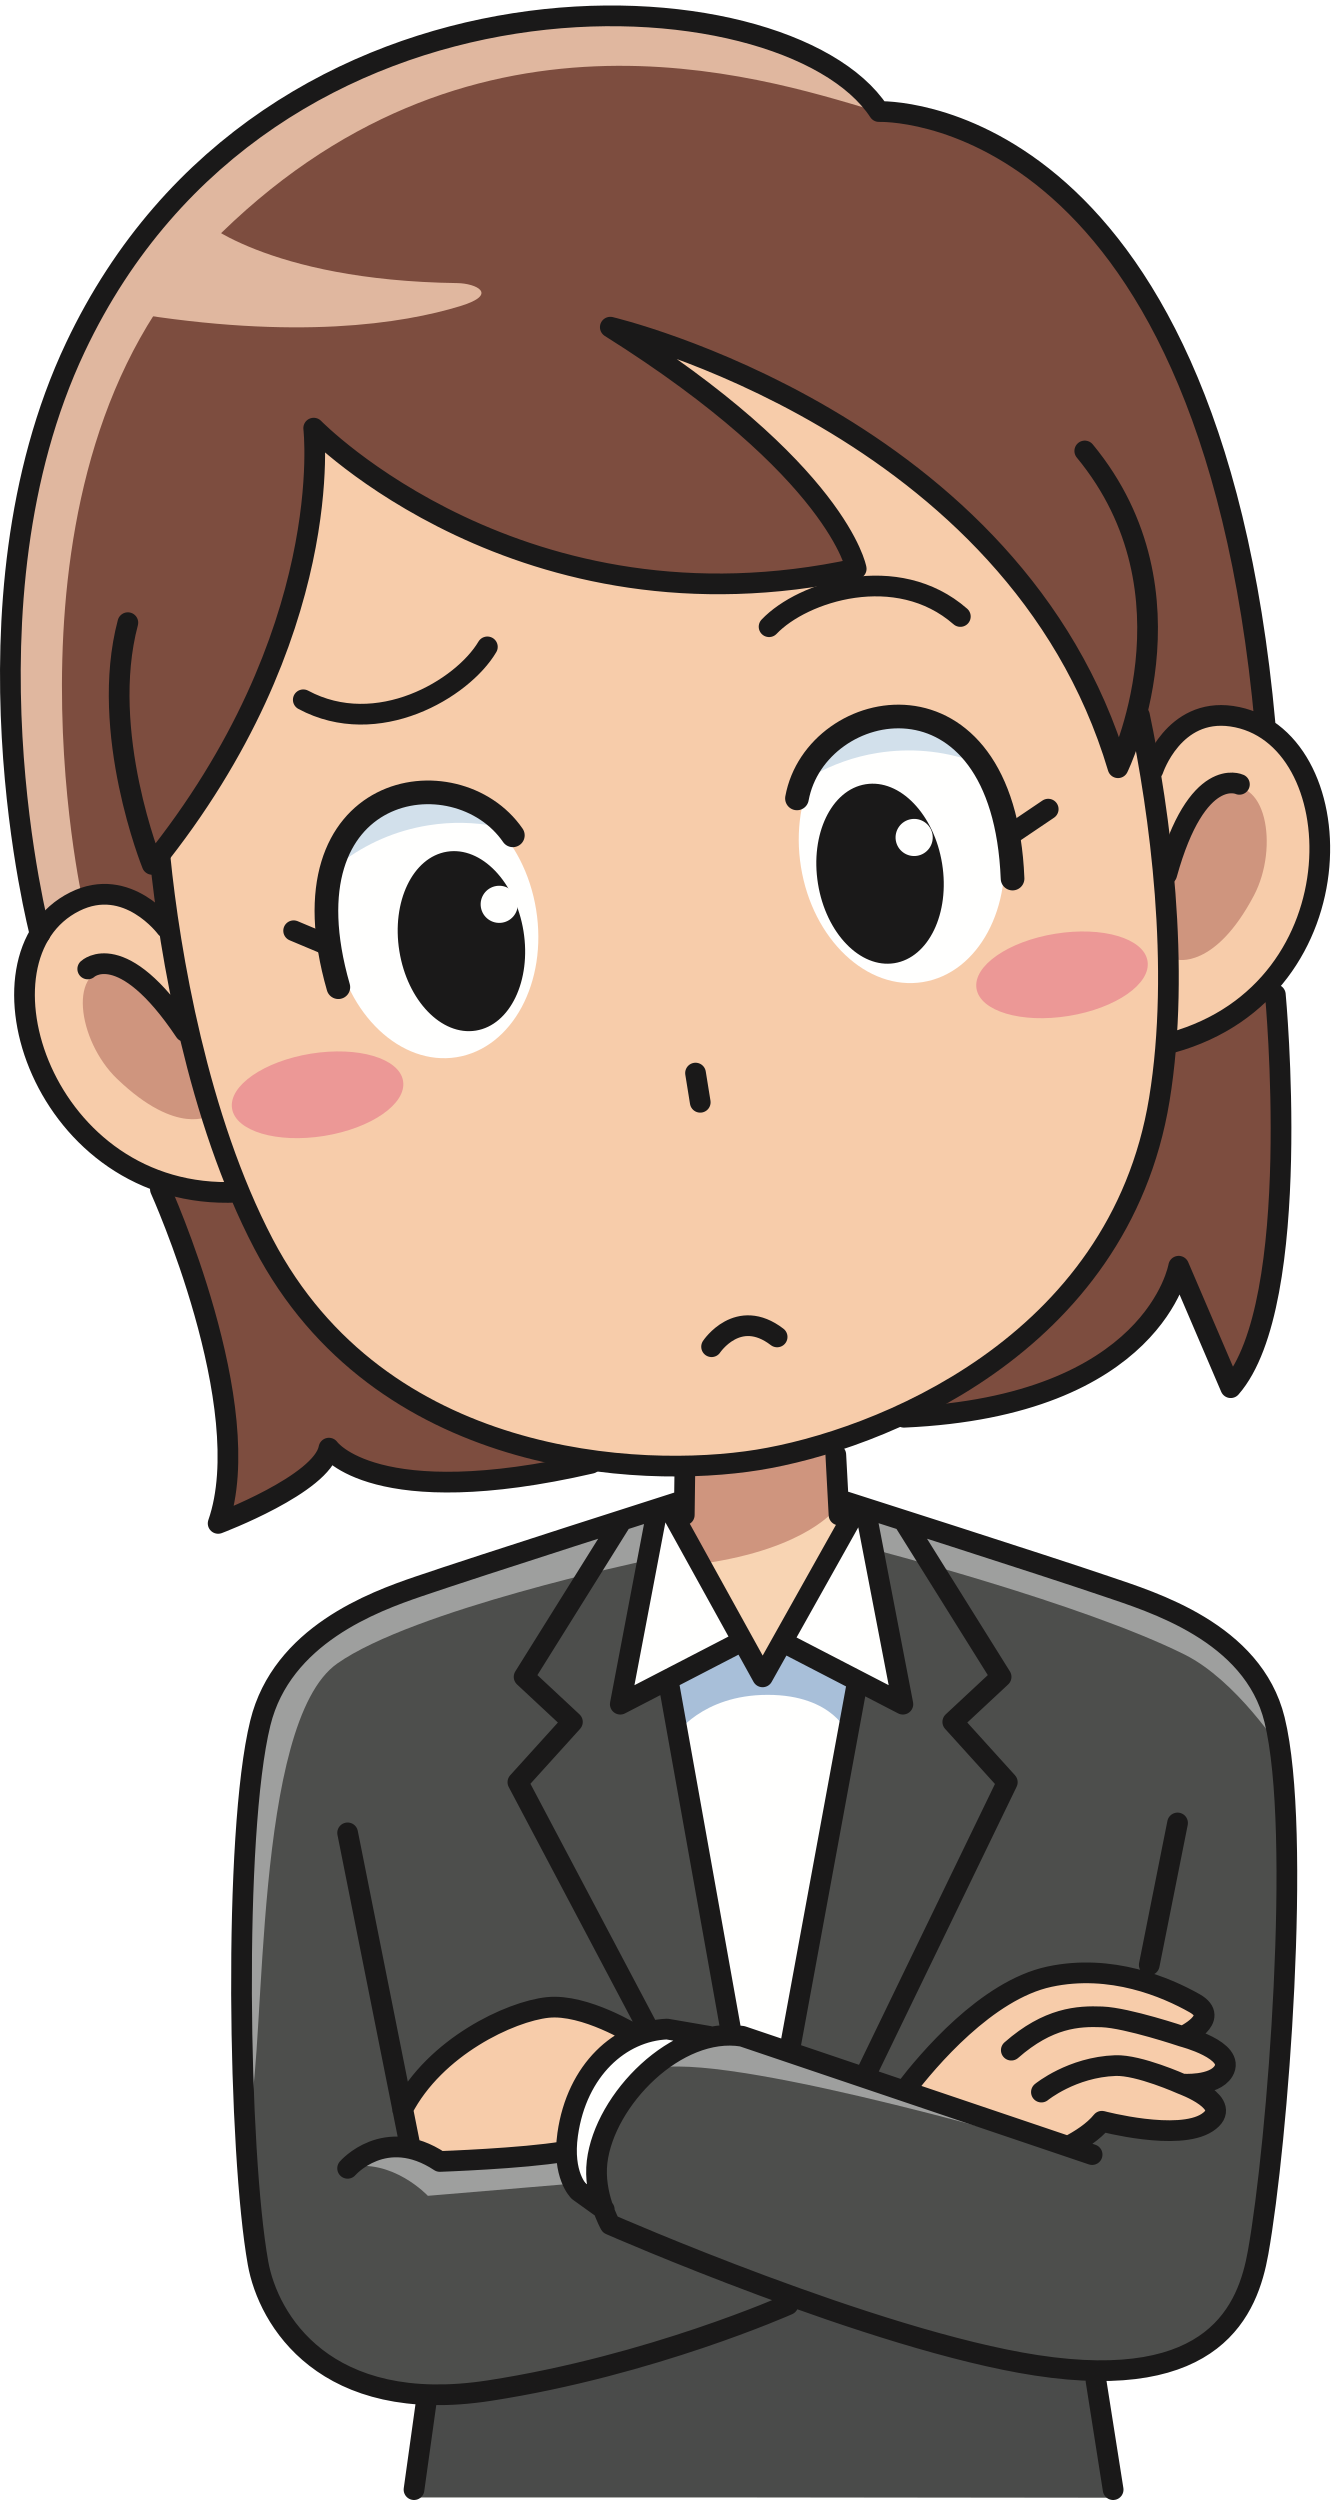
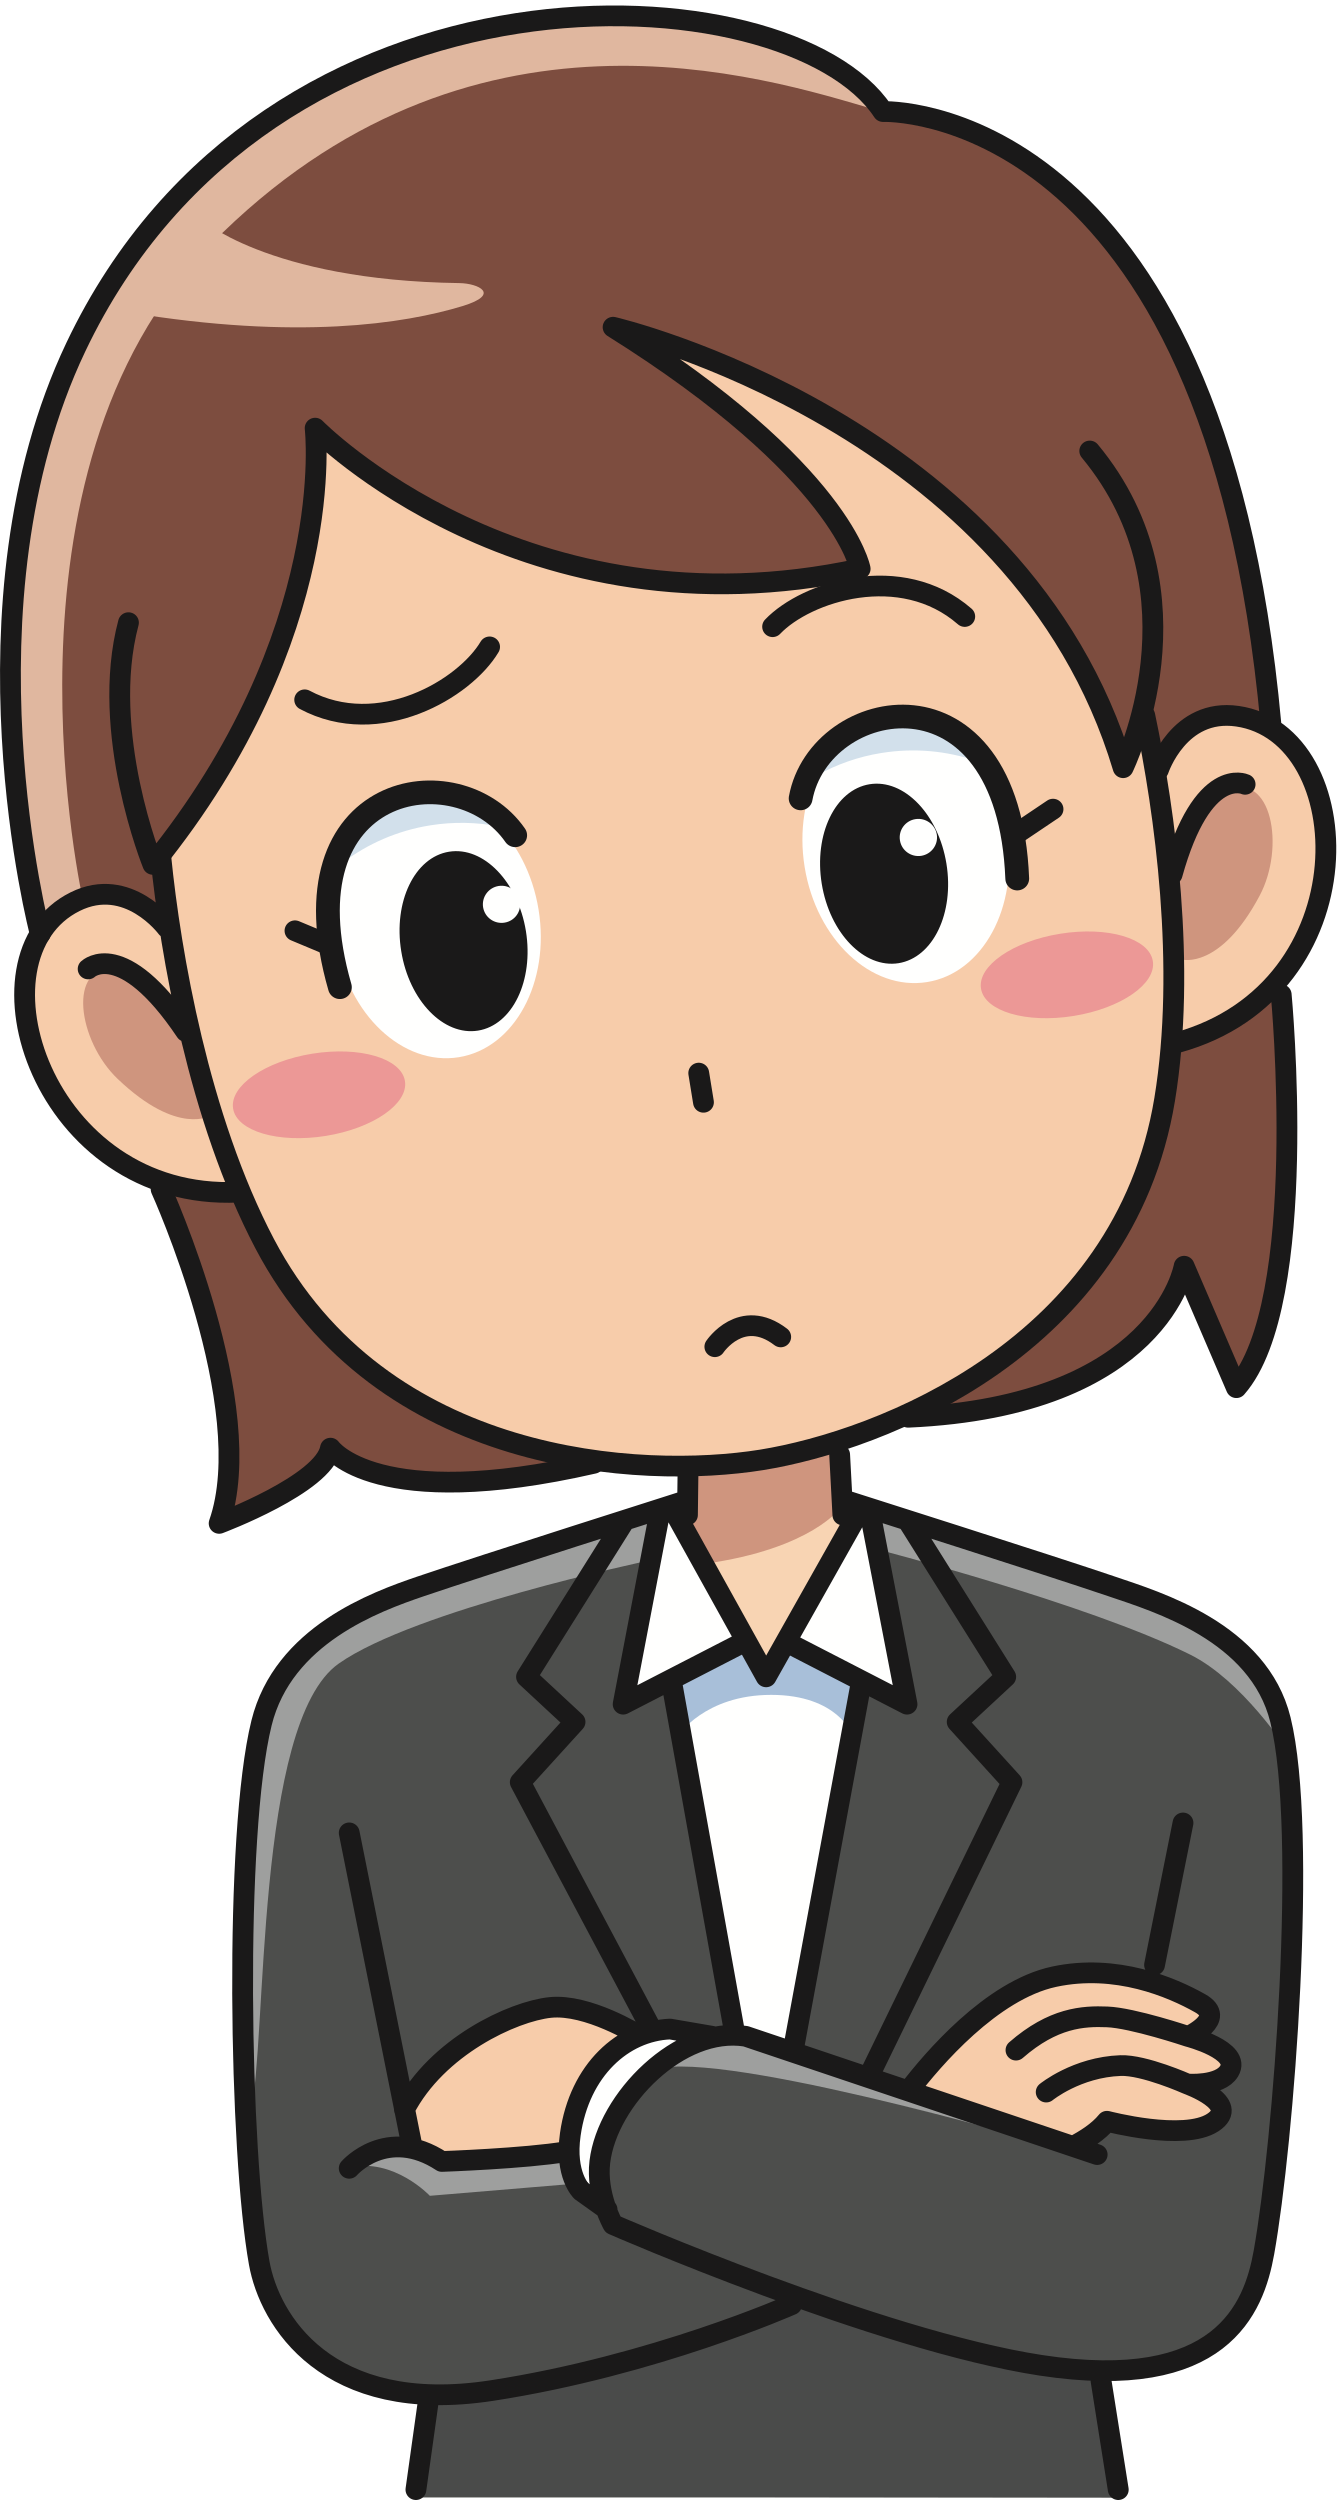
- <svg xmlns="http://www.w3.org/2000/svg" id="svg1836" viewBox="0, 0, 450, 845" height="845" width="450" y="0" x="0" version="1.1">
-   <defs id="defs1840" />
-   <g id="Layer_1">
-     <path id="path1755" fill="#4D4E4C" d="M285.84,507.595 C285.84,507.595 353.925,529.335 374.03,536.215 C389.245,541.42 423.505,551.59 430.8,581.275 C440.08,619.07 430.935,725.785 424.305,762.915 C421.17,780.5 416.49,800.1 370.555,801.975 L378.195,844.15 L139.27,844.15 C139.27,844.15 145.265,811.59 144.615,809.685 C103.6,808.96 90.195,781.64 87.21,764.92 C80.58,727.79 78.715,620.17 87.99,582.375 C95.28,552.7 126.265,541.42 141.48,536.215 C161.595,529.335 229.67,507.595 229.67,507.595" />
-     <path id="path1757" fill="#F8D4B3" d="M285.16,512.18 L284.005,490.575 L285.16,476.36 L230.83,479.6 L230.83,490.575 L229.67,512.18 L234.75,574.44 L271.18,574.44 L285.16,512.18" />
-     <path id="path1759" fill="#CF957E" d="M232.375,485.085 L282.5,485.085 L282.92,509.47 C282.92,509.47 273.385,523.465 237.13,528.555 L230.775,513.93 L232.375,485.085" />
-     <path id="path1761" fill="#FFFFFE" d="M266.815,693.34 L290.005,567.655 L290.005,504.245 L257.76,566.78 L225.8,508.955 L225.8,567.655 L247.365,688.2 L266.815,693.34" />
-     <path id="path1763" fill="#FFFFFE" d="M226.13,509.95 L221.795,512.18 L209.655,576.015 L249.7,555.29 L226.13,509.95" />
-     <g id="g1775">
-       <path id="path1765" fill="#FFFFFE" d="M265.14,555.29 L305.175,576.015 L293.015,505.19 L290.005,504.245 L265.14,555.29" />
-       <path id="path1767" fill="#7D4D3F" d="M305.54,479.035 C390.4,475.28 398.395,427.985 398.395,427.985 L415.98,469.04 C440.925,440.54 431.065,336.185 431.065,336.185 L427.495,241.965 C408.39,30.435 297.09,37.71 297.09,37.71 C265.605,-10.395 90.57,-20.17 25.49,117.36 C-15.625,204.26 11.84,312.045 11.84,312.045 L54.215,401.975 C54.215,401.975 87.45,475.55 73.73,514.91 C73.73,514.91 108.93,501.645 111.18,489.47 C111.18,489.47 126.53,511.465 199.78,494.6" />
-       <path id="path1769" fill="#E0B79F" d="M297.09,37.71 C265.605,-10.395 90.57,-20.17 25.49,117.36 C-15.625,204.26 11.84,312.045 11.84,312.045 L28.095,305.165 C28.095,305.165 -4.945,159.935 70.935,82.595 C157.8,-5.95 256.475,25.815 294.905,37.22 C295.73,37.085 297.09,37.71 297.09,37.71" />
-       <path id="path1771" fill="#F7CCAA" d="M56.17,313.61 C56.17,313.61 43.085,295.87 25.27,304.755 C-11.875,323.285 14.335,406.065 80.155,402.96" />
-       <path id="path1773" fill="#F7CCAA" d="M389.755,260.185 C389.755,260.185 396.605,239.235 416.305,242.075 C457.395,247.995 460.665,334.47 396.195,352.37" />
-     </g>
-     <path id="path1777" fill="#F7CCAA" d="M384.45,240.13 C381.55,251.975 377.885,259.495 377.885,259.495 C343.135,142.715 206.28,110.585 206.28,110.585 C283.47,159.135 289.395,192.25 289.395,192.25 C176.235,216.82 106.03,144.71 106.03,144.71 C106.03,144.71 107.705,158.93 103.745,181.725 C99.065,208.61 86.465,247.405 54.05,288.8 C54.07,289.355 54.095,289.66 54.095,289.66 C57.335,322.145 66.865,377.975 89.08,420.42 C128.41,495.56 215.97,499.925 256.165,493.445 C296.35,486.97 378.115,455.325 391.85,371.635 C399.185,326.895 396.855,272.955 385.15,241.86 C384.94,241.285 384.67,240.71 384.45,240.13" />
-     <path id="path1779" fill="#FFFFFE" d="M181.21,307.47 C185.16,331.975 173.13,354.31 154.34,357.335 C135.55,360.36 117.1,342.945 113.15,318.435 C109.205,293.92 121.245,271.595 140.035,268.57 C158.825,265.53 177.265,282.955 181.21,307.47" />
-     <path id="path1781" fill="#FFFFFE" d="M338.775,282.075 C342.725,306.59 330.7,328.91 311.91,331.945 C293.115,334.975 274.675,317.56 270.725,293.04 C266.775,268.53 278.81,246.2 297.6,243.175 C316.39,240.15 334.82,257.57 338.775,282.075" />
-     <path id="path1783" fill="#1A1919" d="M176.94,314.725 C179.63,331.43 172.42,346.48 160.835,348.345 C149.245,350.21 137.675,338.195 134.985,321.495 C132.29,304.79 139.5,289.74 151.09,287.87 C162.675,286.01 174.245,298.03 176.94,314.725" />
-     <path id="path1785" fill="#1A1919" d="M276.475,298.695 C279.165,315.385 290.74,327.405 302.325,325.55 C313.92,323.675 321.125,308.63 318.435,291.93 C315.74,275.23 304.17,263.205 292.585,265.075 C280.995,266.945 273.785,281.985 276.475,298.695" />
-     <path id="path1787" fill="#EC9896" d="M136.24,365.375 C137.475,373.05 125.535,381.365 109.575,383.94 C93.615,386.51 79.67,382.37 78.43,374.7 C77.2,367.025 89.14,358.715 105.105,356.135 C121.06,353.575 135,357.71 136.24,365.375" />
-     <path id="path1789" fill="#EC9896" d="M387.865,324.84 C389.105,332.505 377.16,340.815 361.2,343.395 C345.23,345.965 331.29,341.82 330.055,334.15 C328.82,326.48 340.76,318.17 356.72,315.6 C372.685,313.02 386.63,317.16 387.865,324.84" />
-     <path id="path1791" fill="#FFFFFE" d="M174.935,304.665 C175.485,308.09 173.165,311.315 169.74,311.86 C166.315,312.41 163.095,310.085 162.54,306.66 C161.99,303.24 164.32,300.02 167.74,299.465 C171.17,298.915 174.38,301.245 174.935,304.665" />
-     <path id="path1793" fill="#FFFFFE" d="M315.185,282.065 C315.735,285.485 313.405,288.705 309.985,289.26 C306.56,289.81 303.335,287.49 302.78,284.06 C302.235,280.64 304.565,277.415 307.985,276.87 C311.41,276.315 314.63,278.645 315.185,282.065" />
-     <path id="path1795" fill="#CF957E" d="M71.11,376.97 L63.2,346.235 C63.2,346.235 51.97,328.19 39.035,327.21 C22.37,325.94 26.21,351.84 39.58,364.66 C60.04,384.29 71.11,376.97 71.11,376.97" />
-     <path id="path1797" fill="#CF957E" d="M397.725,324.335 L395.58,292.67 C395.58,292.67 400.575,272.015 412.545,267.015 C427.97,260.575 432.465,286.375 423.79,302.75 C410.535,327.81 397.725,324.335 397.725,324.335" />
-     <path id="path1799" fill="#A8BFD9" d="M226.77,568.81 L250.72,555.66 L257.76,566.78 L265.56,555.66 L288.155,567.46 L286.81,586.34 C286.81,586.34 281.89,572.86 259.465,572.86 C237.04,572.86 228.12,586.685 228.12,586.685 L226.77,568.81" />
-     <path id="path1801" fill="#D2E0EB" d="M144.78,278.96 C152.67,277.69 160.405,277.905 167.735,279.305 C160.05,271.235 150.1,266.945 140.035,268.57 C128.655,270.4 119.795,279.32 115.415,291.5 C123.665,285.23 133.64,280.75 144.78,278.96" />
-     <path id="path1803" fill="#D2E0EB" d="M296.57,254.5 C288.69,255.765 281.415,258.415 274.89,262.035 C279.655,251.96 287.745,244.765 297.82,243.14 C309.19,241.305 320.405,246.99 328.39,257.175 C318.595,253.815 307.715,252.705 296.57,254.5" />
-     <path id="path1805" fill="#E0B79F" d="M43.35,105.615 C100.15,115.015 135.97,109.45 155.585,103.46 C168.75,99.44 160.88,95.77 154.575,95.69 C89.64,94.79 66.895,73.58 66.895,73.58 L43.35,105.615" />
-     <path id="path1807" fill="#F7CCAA" d="M136.44,714.495 L138.72,725.93 L140.71,726.72 C143.21,727.495 145.87,728.73 148.665,730.575 C148.665,730.575 176.845,729.58 190.435,727.26 L191.525,724.95 C191.585,723.84 191.7,722.66 191.875,721.405 C194.085,705.76 202.28,694.64 212.51,689.325 L214.635,687.805 C214.635,687.805 197.73,677.2 185.13,678.52 C172.53,679.85 147.005,691.785 136.065,713 L136.44,714.495" />
-     <path id="path1809" fill="#F7CCAA" d="M361.06,725.455 C364.97,723.43 369.59,720.525 372.45,716.98 C372.45,716.98 398.275,723.845 408.035,717.43 C417.795,711.01 399.485,704.41 399.485,704.41 C399.485,704.41 410.38,705.285 413.535,700.06 C417.81,692.985 399.75,688.335 399.75,688.335 C399.75,688.335 412.925,682.27 403.755,677.085 C394.255,671.715 375.58,663.645 354.67,668.13 C334.005,672.575 314.015,695.915 306.005,706.285 C306.005,706.285 360.735,724.94 361.06,725.455" />
-     <path id="path1811" fill="#FFFFFE" d="M234.86,687.805 C234.86,687.805 222.07,683.635 217.285,686.48 C212.51,689.325 199.72,698.415 197.07,708.025 C194.415,717.645 190.77,726.93 192.09,730.575 C193.42,734.225 201.04,740.85 201.04,740.85 C201.04,740.85 202.525,722.435 210.33,711.01 C219.61,697.42 228.235,693.44 230.55,692.12 C232.875,690.79 234.86,687.805 234.86,687.805" />
-     <path id="path1813" fill="#9E9F9E" d="M221.795,512.18 C221.795,512.18 136.49,532.6 117.74,546.35 C98.99,560.1 85.865,572.6 84.615,591.975 C83.365,611.35 78.365,673.225 78.365,673.225 C78.365,673.225 78.04,740.16 84.3,714.15 C89.93,690.745 85.64,582.33 113.955,562.295 C139.595,544.15 217.74,527.6 217.74,527.6 L221.795,512.18" />
-     <path id="path1815" fill="#9E9F9E" d="M293.275,512.18 C293.275,512.18 374.82,532.6 397.115,544.685 C417.555,555.765 431.7,571.975 432.95,591.35 C432.95,591.35 417.95,568.015 400.45,559.265 C365.68,541.885 294.2,523.435 294.2,523.435 L293.275,512.18" />
-     <path id="path1817" fill="#9E9F9E" d="M222.95,698.85 C222.95,698.85 242.115,686.35 252.95,688.85 L360.865,727.185 C360.865,727.185 251.7,694.685 222.95,698.85" />
-     <path id="path1819" fill="#9E9F9E" d="M117.535,732.6 C117.535,732.6 124.62,725.93 132.95,725.515 C141.285,725.1 148.665,730.575 148.665,730.575 L190.435,727.26 L194.2,738.015 L144.615,742.185 C144.615,742.185 132.535,729.265 117.535,732.6" />
-     <path id="path1821" fill="#4A4B4A" d="M137.74,843.85 L144.615,809.685 C144.615,809.685 166.49,808.85 189.615,803.225 C212.74,797.6 267.74,778.225 267.74,778.225 C267.74,778.225 339.615,801.975 370.555,801.975 L378.195,844.15 L137.74,843.85" />
-     <path id="path1823" stroke-linejoin="round" stroke-linecap="round" stroke-width="7" stroke="#1A1919" fill-opacity="0" d="M164.73,218.645 C156.335,232.855 127.535,249.965 102.51,236.53" />
-     <g id="g1833">
-       <path id="path1825" stroke-linejoin="round" stroke-linecap="round" stroke-width="8" stroke="#1A1919" fill-opacity="0" d="M173.34,282.34 C154.215,254.545 94.37,264.045 114.36,333.675" />
-       <path id="path1827" stroke-linejoin="round" stroke-linecap="round" stroke-width="7" stroke="#1A1919" fill-opacity="0" d="M56.17,313.61 C56.17,313.61 43.085,295.87 25.27,304.755 C-11.875,323.285 14.335,406.065 80.155,402.96 M29.655,327.505 C29.655,327.505 41.14,316.635 62.535,348.655 M54.095,289.66 C57.335,322.145 66.865,377.975 89.08,420.42 C128.41,495.56 215.97,499.925 256.165,493.445 C296.35,486.97 378.115,455.325 391.85,371.635 C399.185,326.895 391.985,274.37 385.15,241.86 M259.95,211.83 C271.315,199.875 303.22,189.665 324.595,208.375" />
-       <path id="path1829" stroke-linejoin="round" stroke-linecap="round" stroke-width="8" stroke="#1A1919" fill-opacity="0" d="M269.375,269.86 C275.735,235.045 339.25,222.3 342.245,296.955" />
-       <path id="path1831" stroke-linejoin="round" stroke-linecap="round" stroke-width="7" stroke="#1A1919" fill-opacity="0" d="M389.755,260.185 C389.755,260.185 396.605,239.235 416.305,242.075 C457.395,247.995 460.665,334.47 396.195,352.37 M418.92,265.11 C418.92,265.11 404.605,258.395 394.355,295.53 M99.25,314.59 L111.24,319.625 M340.785,282.62 L354.295,273.49 M236.68,372.575 L235.09,362.7 M366.65,152.425 C406.635,200.855 377.885,259.495 377.885,259.495 C343.135,142.715 206.28,110.585 206.28,110.585 C283.47,159.135 289.395,192.25 289.395,192.25 C176.235,216.82 106.03,144.71 106.03,144.71 C106.03,144.71 114.245,214.3 51.43,292.165 C51.43,292.165 33.36,247.51 43.215,210.46 M13.53,315.62 C13.53,315.62 -15.625,204.26 25.49,117.36 C90.57,-20.17 265.605,-10.395 297.09,37.71 C297.09,37.71 408.505,33.365 427.61,244.89 M54.215,401.975 C54.215,401.975 87.45,475.55 73.73,514.91 C73.73,514.91 108.93,501.645 111.18,489.47 C111.18,489.47 126.53,511.465 199.78,494.6 M431.065,336.185 C431.065,336.185 440.925,440.54 415.98,469.04 L398.395,427.985 C398.395,427.985 390.4,475.28 305.54,479.035 M229.67,507.595 C229.67,507.595 161.595,529.335 141.48,536.215 C126.265,541.42 95.28,552.7 87.99,582.375 C78.715,620.17 80.58,727.79 87.21,764.92 C90.62,784.035 109.755,816.64 165.45,808.02 C220.12,799.56 266.355,778.98 266.355,778.98 M285.84,507.595 C285.84,507.595 353.925,529.335 374.03,536.215 C389.245,541.42 423.505,551.59 430.8,581.275 C440.08,619.07 431.87,724.225 425.24,761.35 C421.835,780.465 410.805,808.76 350.24,799.475 C295.565,791.095 206.24,751.905 206.24,751.905 C206.24,751.905 200.495,741.74 201.82,730.69 C204.355,709.58 228.785,684.71 250.885,688.255 L369.135,728.25 M225.8,508.955 L257.76,566.78 L289.895,509.445 M249.7,555.29 L209.655,576.015 L221.795,512.18 M225.8,567.655 L246.945,685.84 M209.805,514.495 L177.145,566.78 L193.475,582.01 L175.045,602.385 L219.465,686.415 M305.71,514.495 L338.375,566.78 L322.04,582.01 L340.47,602.385 L292.215,702.065 M292.545,510.44 L305.175,576.015 L265.14,555.29 M289.615,569.475 L267.195,691.28 M231.285,512.06 L231.49,496.35 M283.59,512.06 L282.5,491.695 M239.61,688.255 L225.465,685.825 C209.775,686.485 194.965,699.525 191.875,721.405 C189.925,735.19 195.625,740.635 195.625,740.635 L204.245,746.825 M214.635,687.805 C214.635,687.805 197.73,677.2 185.13,678.52 C172.53,679.85 147.005,691.785 136.065,713 M117.495,619.51 L138.72,725.93 M398.015,616.16 L388.45,664.155 M117.495,732.895 C117.495,732.895 130.095,718.31 148.665,730.575 C148.665,730.575 176.845,729.58 190.435,727.26 M361.085,725.44 C364.985,723.42 369.595,720.525 372.45,716.98 C372.45,716.98 398.275,723.845 408.035,717.43 C417.795,711.01 399.485,704.41 399.485,704.41 C399.485,704.41 410.38,705.285 413.535,700.06 C417.81,692.985 399.75,688.335 399.75,688.335 C399.75,688.335 412.925,682.27 403.755,677.085 C394.255,671.715 375.58,663.645 354.67,668.13 C333.515,672.68 313.61,696.33 306.005,706.285 M399.485,704.41 C399.485,704.41 384.945,697.88 377.03,698.17 C362.26,698.695 351.995,707.125 351.995,707.125 M399.75,688.335 C399.75,688.335 381.06,682.045 372.525,681.705 C364.41,681.385 354.35,681.96 341.82,692.955 M144.355,809.815 L139.935,841.5 M370.445,804.685 L376.24,841.5 M240.515,455.19 C240.515,455.19 249.44,441.71 262.67,451.88" />
-     </g>
+ <svg xmlns="http://www.w3.org/2000/svg" width="107pt" height="200pt" viewBox="0 0 107 200" version="1.1">
+   <g id="surface1">
+     <path style=" stroke:none;fill-rule:nonzero;fill:rgb(30.196%,30.588%,29.804%);fill-opacity:1;" d="M 67.965 120.141 C 67.965 120.141 84.156 125.285 88.938 126.914 C 92.555 128.148 100.699 130.555 102.434 137.578 C 104.641 146.527 102.465 171.785 100.891 180.57 C 100.145 184.734 99.031 189.371 88.109 189.816 L 89.926 199.797 L 33.117 199.797 C 33.117 199.797 34.539 192.094 34.387 191.641 C 24.633 191.469 21.445 185.004 20.738 181.047 C 19.16 172.258 18.715 146.785 20.922 137.84 C 22.656 130.816 30.023 128.148 33.641 126.914 C 38.422 125.285 54.609 120.141 54.609 120.141 " />
+     <path style=" stroke:none;fill-rule:nonzero;fill:rgb(97.255%,83.137%,70.196%);fill-opacity:1;" d="M 67.805 121.227 L 67.531 116.113 L 67.805 112.746 L 54.887 113.516 L 54.887 116.113 L 54.609 121.227 L 55.816 135.961 L 64.48 135.961 L 67.805 121.227 " />
+     <path style=" stroke:none;fill-rule:nonzero;fill:rgb(81.176%,58.431%,49.412%);fill-opacity:1;" d="M 55.254 114.812 L 67.172 114.812 L 67.273 120.586 C 67.273 120.586 65.004 123.898 56.383 125.102 L 54.875 121.641 L 55.254 114.812 " />
+     <path style=" stroke:none;fill-rule:nonzero;fill:rgb(100%,100%,99.608%);fill-opacity:1;" d="M 63.441 164.105 L 68.957 134.355 L 68.957 119.348 L 61.289 134.148 L 53.691 120.461 L 53.691 134.355 L 58.816 162.887 L 63.441 164.105 " />
+     <path style=" stroke:none;fill-rule:nonzero;fill:rgb(100%,100%,99.608%);fill-opacity:1;" d="M 53.77 120.699 L 52.738 121.227 L 49.852 136.336 L 59.375 131.43 L 53.77 120.699 " />
+     <path style=" stroke:none;fill-rule:nonzero;fill:rgb(100%,100%,99.608%);fill-opacity:1;" d="M 63.043 131.43 L 72.562 136.336 L 69.672 119.57 L 68.957 119.348 L 63.043 131.43 " />
+     <path style=" stroke:none;fill-rule:nonzero;fill:rgb(49.02%,30.196%,24.706%);fill-opacity:1;" d="M 72.652 113.383 C 92.828 112.492 94.73 101.297 94.73 101.297 L 98.91 111.016 C 104.844 104.27 102.496 79.57 102.496 79.57 L 101.648 57.27 C 97.105 7.203 70.641 8.926 70.641 8.926 C 63.156 -2.461 21.535 -4.773 6.062 27.777 C -3.715 48.344 2.816 73.855 2.816 73.855 L 12.891 95.141 C 12.891 95.141 20.793 112.555 17.531 121.871 C 17.531 121.871 25.902 118.734 26.438 115.852 C 26.438 115.852 30.086 121.059 47.504 117.066 " />
+     <path style=" stroke:none;fill-rule:nonzero;fill:rgb(87.843%,71.765%,62.353%);fill-opacity:1;" d="M 70.641 8.926 C 63.156 -2.461 21.535 -4.773 6.062 27.777 C -3.715 48.344 2.816 73.855 2.816 73.855 L 6.68 72.227 C 6.68 72.227 -1.176 37.855 16.867 19.551 C 37.52 -1.41 60.984 6.109 70.121 8.809 C 70.316 8.777 70.641 8.926 70.641 8.926 " />
+     <path style=" stroke:none;fill-rule:nonzero;fill:rgb(96.863%,80%,66.667%);fill-opacity:1;" d="M 13.355 74.227 C 13.355 74.227 10.246 70.027 6.008 72.133 C -2.824 76.516 3.41 96.109 19.059 95.375 " />
+     <path style=" stroke:none;fill-rule:nonzero;fill:rgb(96.863%,80%,66.667%);fill-opacity:1;" d="M 92.676 61.582 C 92.676 61.582 94.305 56.625 98.988 57.297 C 108.758 58.695 109.535 79.164 94.207 83.402 " />
+     <path style=" stroke:none;fill-rule:nonzero;fill:rgb(96.863%,80%,66.667%);fill-opacity:1;" d="M 91.414 56.836 C 90.723 59.641 89.852 61.418 89.852 61.418 C 81.59 33.777 49.047 26.176 49.047 26.176 C 67.402 37.664 68.812 45.504 68.812 45.504 C 41.906 51.316 25.211 34.25 25.211 34.25 C 25.211 34.25 25.609 37.617 24.668 43.012 C 23.555 49.375 20.559 58.559 12.852 68.355 C 12.855 68.488 12.863 68.559 12.863 68.559 C 13.633 76.246 15.898 89.461 21.18 99.508 C 30.531 117.293 51.352 118.324 60.91 116.793 C 70.465 115.258 89.906 107.77 93.172 87.961 C 94.918 77.371 94.363 64.605 91.582 57.246 C 91.531 57.109 91.465 56.973 91.414 56.836 " />
+     <path style=" stroke:none;fill-rule:nonzero;fill:rgb(100%,100%,99.608%);fill-opacity:1;" d="M 43.086 72.773 C 44.027 78.574 41.168 83.859 36.699 84.578 C 32.23 85.293 27.844 81.172 26.906 75.371 C 25.965 69.566 28.828 64.281 33.297 63.566 C 37.766 62.848 42.148 66.973 43.086 72.773 " />
+     <path style=" stroke:none;fill-rule:nonzero;fill:rgb(100%,100%,99.608%);fill-opacity:1;" d="M 80.555 66.762 C 81.492 72.566 78.633 77.848 74.164 78.566 C 69.695 79.285 65.312 75.164 64.371 69.359 C 63.434 63.559 66.293 58.273 70.762 57.555 C 75.23 56.84 79.613 60.965 80.555 66.762 " />
+     <path style=" stroke:none;fill-rule:nonzero;fill:rgb(10.196%,9.804%,9.804%);fill-opacity:1;" d="M 42.074 74.492 C 42.711 78.445 40.996 82.008 38.242 82.449 C 35.488 82.891 32.734 80.047 32.098 76.094 C 31.457 72.141 33.172 68.578 35.926 68.137 C 38.68 67.695 41.43 70.539 42.074 74.492 " />
+     <path style=" stroke:none;fill-rule:nonzero;fill:rgb(10.196%,9.804%,9.804%);fill-opacity:1;" d="M 65.738 70.695 C 66.379 74.648 69.133 77.492 71.887 77.055 C 74.645 76.609 76.355 73.047 75.715 69.098 C 75.074 65.145 72.324 62.297 69.57 62.738 C 66.812 63.184 65.102 66.742 65.738 70.695 " />
+     <path style=" stroke:none;fill-rule:nonzero;fill:rgb(92.549%,59.608%,58.824%);fill-opacity:1;" d="M 32.395 86.48 C 32.688 88.297 29.848 90.266 26.055 90.875 C 22.258 91.48 18.945 90.5 18.648 88.688 C 18.355 86.871 21.195 84.902 24.992 84.293 C 28.785 83.688 32.102 84.664 32.395 86.48 " />
+     <path style=" stroke:none;fill-rule:nonzero;fill:rgb(92.549%,59.608%,58.824%);fill-opacity:1;" d="M 92.227 76.887 C 92.52 78.699 89.68 80.668 85.887 81.277 C 82.09 81.887 78.773 80.902 78.48 79.09 C 78.188 77.273 81.023 75.305 84.82 74.699 C 88.617 74.086 91.934 75.066 92.227 76.887 " />
+     <path style=" stroke:none;fill-rule:nonzero;fill:rgb(100%,100%,99.608%);fill-opacity:1;" d="M 41.594 72.109 C 41.727 72.922 41.176 73.684 40.359 73.812 C 39.547 73.941 38.781 73.395 38.648 72.582 C 38.52 71.773 39.07 71.012 39.887 70.879 C 40.699 70.75 41.465 71.301 41.594 72.109 " />
+     <path style=" stroke:none;fill-rule:nonzero;fill:rgb(100%,100%,99.608%);fill-opacity:1;" d="M 74.945 66.762 C 75.074 67.57 74.52 68.332 73.707 68.465 C 72.895 68.594 72.125 68.047 71.996 67.234 C 71.863 66.422 72.418 65.66 73.23 65.531 C 74.047 65.398 74.812 65.953 74.945 66.762 " />
+     <path style=" stroke:none;fill-rule:nonzero;fill:rgb(81.176%,58.431%,49.412%);fill-opacity:1;" d="M 16.91 89.223 L 15.027 81.949 C 15.027 81.949 12.355 77.68 9.281 77.445 C 5.32 77.145 6.23 83.277 9.41 86.309 C 14.277 90.957 16.91 89.223 16.91 89.223 " />
+     <path style=" stroke:none;fill-rule:nonzero;fill:rgb(81.176%,58.431%,49.412%);fill-opacity:1;" d="M 94.57 76.766 L 94.059 69.27 C 94.059 69.27 95.246 64.383 98.094 63.199 C 101.762 61.676 102.832 67.781 100.77 71.656 C 97.617 77.59 94.57 76.766 94.57 76.766 " />
+     <path style=" stroke:none;fill-rule:nonzero;fill:rgb(65.882%,74.902%,85.098%);fill-opacity:1;" d="M 53.922 134.629 L 59.617 131.516 L 61.289 134.148 L 63.145 131.516 L 68.516 134.309 L 68.195 138.777 C 68.195 138.777 67.027 135.59 61.695 135.59 C 56.363 135.59 54.242 138.859 54.242 138.859 L 53.922 134.629 " />
+     <path style=" stroke:none;fill-rule:nonzero;fill:rgb(82.353%,87.843%,92.157%);fill-opacity:1;" d="M 34.426 66.027 C 36.301 65.727 38.141 65.777 39.883 66.109 C 38.055 64.199 35.691 63.184 33.297 63.566 C 30.59 64 28.484 66.109 27.441 68.992 C 29.406 67.512 31.777 66.449 34.426 66.027 " />
+     <path style=" stroke:none;fill-rule:nonzero;fill:rgb(82.353%,87.843%,92.157%);fill-opacity:1;" d="M 70.52 60.238 C 68.645 60.535 66.914 61.164 65.363 62.02 C 66.496 59.637 68.418 57.934 70.816 57.547 C 73.52 57.113 76.184 58.461 78.082 60.871 C 75.754 60.074 73.168 59.812 70.52 60.238 " />
+     <path style=" stroke:none;fill-rule:nonzero;fill:rgb(87.843%,71.765%,62.353%);fill-opacity:1;" d="M 10.309 24.996 C 23.812 27.223 32.332 25.906 36.996 24.488 C 40.125 23.535 38.254 22.668 36.754 22.648 C 21.312 22.434 15.906 17.414 15.906 17.414 L 10.309 24.996 " />
+     <path style=" stroke:none;fill-rule:nonzero;fill:rgb(96.863%,80%,66.667%);fill-opacity:1;" d="M 32.441 169.109 L 32.984 171.816 L 33.457 172.004 C 34.051 172.188 34.684 172.48 35.348 172.918 C 35.348 172.918 42.051 172.684 45.281 172.133 L 45.539 171.586 C 45.555 171.324 45.582 171.043 45.625 170.746 C 46.148 167.043 48.098 164.41 50.531 163.152 L 51.035 162.793 C 51.035 162.793 47.016 160.285 44.02 160.598 C 41.023 160.91 34.953 163.734 32.352 168.758 L 32.441 169.109 " />
+     <path style=" stroke:none;fill-rule:nonzero;fill:rgb(96.863%,80%,66.667%);fill-opacity:1;" d="M 85.852 171.707 C 86.781 171.227 87.879 170.539 88.559 169.699 C 88.559 169.699 94.699 171.324 97.023 169.805 C 99.344 168.285 94.988 166.723 94.988 166.723 C 94.988 166.723 97.578 166.93 98.328 165.695 C 99.348 164.02 95.051 162.918 95.051 162.918 C 95.051 162.918 98.184 161.484 96.004 160.258 C 93.746 158.984 89.305 157.074 84.332 158.137 C 79.418 159.188 74.664 164.715 72.762 167.168 C 72.762 167.168 85.773 171.582 85.852 171.707 " />
+     <path style=" stroke:none;fill-rule:nonzero;fill:rgb(100%,100%,99.608%);fill-opacity:1;" d="M 55.844 162.793 C 55.844 162.793 52.805 161.809 51.664 162.48 C 50.531 163.152 47.488 165.305 46.859 167.578 C 46.227 169.855 45.359 172.055 45.676 172.918 C 45.992 173.781 47.805 175.348 47.805 175.348 C 47.805 175.348 48.156 170.992 50.012 168.285 C 52.219 165.07 54.27 164.129 54.82 163.816 C 55.371 163.5 55.844 162.793 55.844 162.793 " />
+     <path style=" stroke:none;fill-rule:nonzero;fill:rgb(61.961%,62.353%,61.961%);fill-opacity:1;" d="M 52.738 121.227 C 52.738 121.227 32.453 126.059 27.996 129.312 C 23.539 132.566 20.418 135.527 20.121 140.113 C 19.824 144.699 18.633 159.344 18.633 159.344 C 18.633 159.344 18.555 175.188 20.043 169.031 C 21.383 163.488 20.363 137.828 27.098 133.086 C 33.191 128.793 51.773 124.875 51.773 124.875 L 52.738 121.227 " />
+     <path style=" stroke:none;fill-rule:nonzero;fill:rgb(61.961%,62.353%,61.961%);fill-opacity:1;" d="M 69.734 121.227 C 69.734 121.227 89.125 126.059 94.426 128.918 C 99.285 131.543 102.648 135.379 102.945 139.965 C 102.945 139.965 99.379 134.441 95.219 132.371 C 86.949 128.258 69.953 123.891 69.953 123.891 L 69.734 121.227 " />
+     <path style=" stroke:none;fill-rule:nonzero;fill:rgb(61.961%,62.353%,61.961%);fill-opacity:1;" d="M 53.012 165.41 C 53.012 165.41 57.57 162.449 60.145 163.043 L 85.805 172.113 C 85.805 172.113 59.848 164.422 53.012 165.41 " />
+     <path style=" stroke:none;fill-rule:nonzero;fill:rgb(61.961%,62.353%,61.961%);fill-opacity:1;" d="M 27.945 173.395 C 27.945 173.395 29.633 171.816 31.613 171.719 C 33.594 171.621 35.348 172.918 35.348 172.918 L 45.281 172.133 L 46.176 174.68 L 34.387 175.664 C 34.387 175.664 31.516 172.605 27.945 173.395 " />
+     <path style=" stroke:none;fill-rule:nonzero;fill:rgb(29.02%,29.412%,29.02%);fill-opacity:1;" d="M 32.75 199.727 L 34.387 191.641 C 34.387 191.641 39.586 191.445 45.086 190.113 C 50.586 188.781 63.664 184.195 63.664 184.195 C 63.664 184.195 80.754 189.816 88.109 189.816 L 89.926 199.797 L 32.75 199.727 " />
+     <path style="fill:none;stroke-width:7;stroke-linecap:round;stroke-linejoin:round;stroke:rgb(10.196%,9.804%,9.804%);stroke-opacity:1;stroke-miterlimit:4;" d="M 164.725 218.644 C 156.33 232.854 127.532 249.968 102.512 236.534 " transform="matrix(0.237778,0,0,0.236686,0,0)" />
+     <path style="fill:none;stroke-width:8;stroke-linecap:round;stroke-linejoin:round;stroke:rgb(10.196%,9.804%,9.804%);stroke-opacity:1;stroke-miterlimit:4;" d="M 173.333 282.332 C 154.211 254.54 94.363 264.046 114.356 333.676 " transform="matrix(0.237778,0,0,0.236686,0,0)" />
+     <path style="fill:none;stroke-width:7;stroke-linecap:round;stroke-linejoin:round;stroke:rgb(10.196%,9.804%,9.804%);stroke-opacity:1;stroke-miterlimit:4;" d="M 56.168 313.607 C 56.168 313.607 43.091 295.866 25.267 304.761 C -11.878 323.279 14.342 406.062 80.153 402.959 M 29.653 327.504 C 29.653 327.504 41.136 316.627 62.542 348.662 M 54.098 289.66 C 57.334 322.14 66.863 377.972 89.073 420.421 C 128.402 495.563 215.965 499.92 256.164 493.45 C 296.347 486.964 378.11 455.326 391.844 371.635 C 399.188 326.893 391.992 274.377 385.158 241.865 M 259.943 211.828 C 271.311 199.879 303.214 189.663 324.587 208.378 " transform="matrix(0.237778,0,0,0.236686,0,0)" />
+     <path style="fill:none;stroke-width:8;stroke-linecap:round;stroke-linejoin:round;stroke:rgb(10.196%,9.804%,9.804%);stroke-opacity:1;stroke-miterlimit:4;" d="M 269.372 269.855 C 275.73 235.049 339.258 222.308 342.248 296.955 " transform="matrix(0.237778,0,0,0.236686,0,0)" />
+     <path style="fill:none;stroke-width:7;stroke-linecap:round;stroke-linejoin:round;stroke:rgb(10.196%,9.804%,9.804%);stroke-opacity:1;stroke-miterlimit:4;" d="M 389.758 260.184 C 389.758 260.184 396.608 239.241 416.306 242.079 C 457.393 247.988 460.662 334.468 396.198 352.375 M 418.918 265.102 C 418.918 265.102 404.609 258.402 394.358 295.535 M 99.242 314.597 L 111.235 319.631 M 340.786 282.613 L 354.29 273.486 M 236.68 372.576 L 235.087 362.706 M 366.644 152.43 C 406.63 200.853 377.88 259.491 377.88 259.491 C 343.135 142.709 206.272 110.593 206.272 110.593 C 283.468 159.131 289.398 192.254 289.398 192.254 C 176.241 216.812 106.027 144.706 106.027 144.706 C 106.027 144.706 114.241 214.303 51.437 292.169 C 51.437 292.169 33.366 247.509 43.222 210.458 M 13.537 315.621 C 13.537 315.621 -15.623 204.252 25.496 117.359 C 90.568 -20.168 265.61 -10.397 297.087 37.711 C 297.087 37.711 408.502 33.371 427.608 244.885 M 54.213 401.969 C 54.213 401.969 87.447 475.544 73.73 514.905 C 73.73 514.905 108.935 501.653 111.186 489.473 C 111.186 489.473 126.53 511.473 199.783 494.606 M 431.058 336.185 C 431.058 336.185 440.932 440.539 415.977 469.041 L 398.399 427.979 C 398.399 427.979 390.399 475.279 305.547 479.042 M 229.666 507.594 C 229.666 507.594 161.587 529.33 141.479 536.212 C 126.267 541.427 95.283 552.699 87.989 582.373 C 78.707 620.167 80.58 727.789 87.217 764.923 C 90.618 784.035 109.756 816.646 165.448 808.015 C 220.121 799.565 266.35 778.984 266.35 778.984 M 285.833 507.594 C 285.833 507.594 353.928 529.33 374.036 536.212 C 389.249 541.427 423.501 551.594 430.795 581.268 C 440.077 619.078 431.863 724.224 425.243 761.358 C 421.842 780.47 410.802 808.757 350.232 799.482 C 295.559 791.098 206.239 751.901 206.239 751.901 C 206.239 751.901 200.489 741.735 201.82 730.694 C 204.35 709.585 228.778 684.714 250.891 688.262 L 369.141 728.251 M 225.805 508.947 L 257.758 566.777 L 289.891 509.443 M 249.708 555.29 L 209.656 576.019 L 221.797 512.182 M 225.805 567.652 L 246.948 685.836 M 209.804 514.493 L 177.145 566.777 L 193.474 582.01 L 175.042 602.393 L 219.464 686.414 M 305.712 514.493 L 338.371 566.777 L 322.041 582.01 L 340.473 602.393 L 292.208 702.06 M 292.553 510.433 L 305.169 576.019 L 265.134 555.29 M 289.612 569.467 L 267.188 691.283 M 231.292 512.067 L 231.489 496.355 M 283.583 512.067 L 282.499 491.701 M 239.605 688.262 L 225.46 685.82 C 209.771 686.48 194.969 699.518 191.881 721.402 C 189.926 735.183 195.626 740.629 195.626 740.629 L 204.251 746.818 M 214.634 687.8 C 214.634 687.8 197.729 677.205 185.129 678.525 C 172.528 679.845 146.999 691.778 136.058 713.002 M 117.494 619.507 L 138.719 725.924 M 398.021 616.157 L 388.444 664.15 M 117.494 732.889 C 117.494 732.889 130.095 718.316 148.658 730.578 C 148.658 730.578 176.849 729.588 190.435 727.261 M 361.091 725.446 C 364.984 723.416 369.601 720.528 372.443 716.979 C 372.443 716.979 398.268 723.845 408.042 717.425 C 417.801 711.005 399.483 704.403 399.483 704.403 C 399.483 704.403 410.375 705.278 413.529 700.063 C 417.817 692.983 399.746 688.328 399.746 688.328 C 399.746 688.328 412.922 682.271 403.755 677.089 C 394.259 671.709 375.58 663.639 354.667 668.128 C 333.508 672.683 313.613 696.333 306.007 706.285 M 399.483 704.403 C 399.483 704.403 384.945 697.884 377.026 698.165 C 362.257 698.693 351.99 707.126 351.99 707.126 M 399.746 688.328 C 399.746 688.328 381.067 682.04 372.525 681.71 C 364.409 681.38 354.355 681.958 341.821 692.95 M 144.354 809.814 L 139.935 841.501 M 370.438 804.681 L 376.238 841.501 M 240.508 455.194 C 240.508 455.194 249.445 441.711 262.67 451.877 " transform="matrix(0.237778,0,0,0.236686,0,0)" />
  </g>
</svg>
